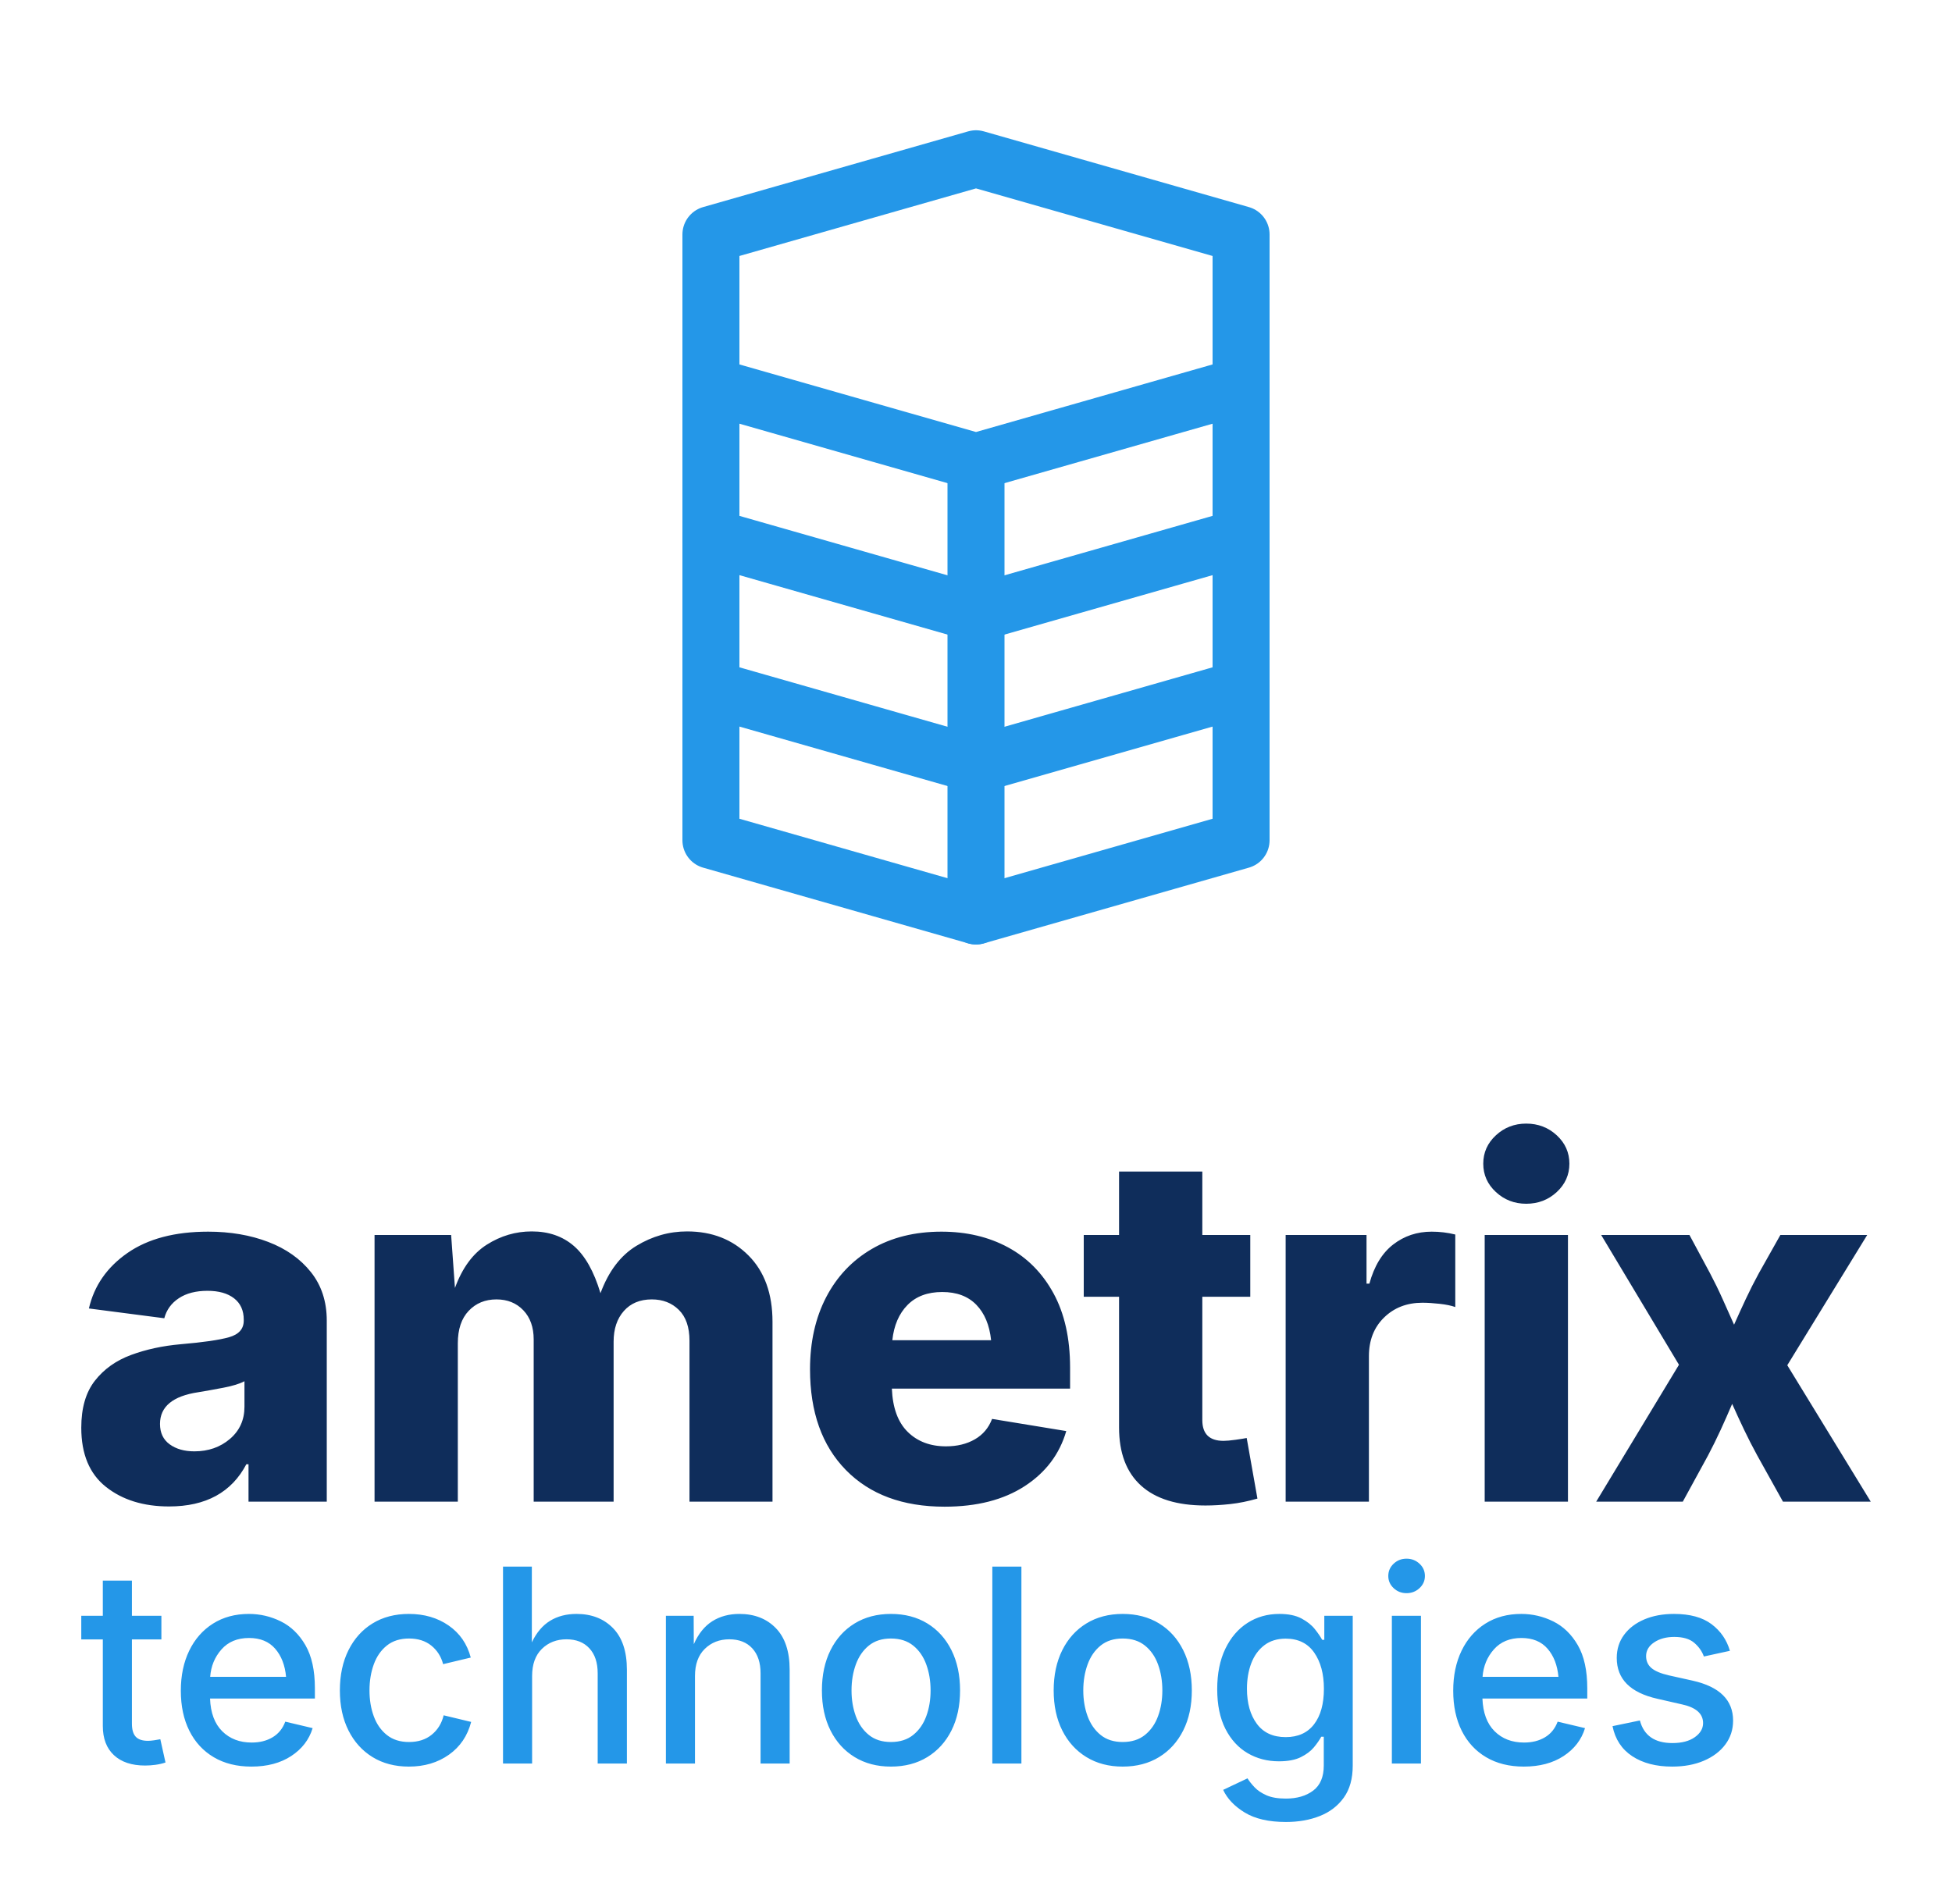
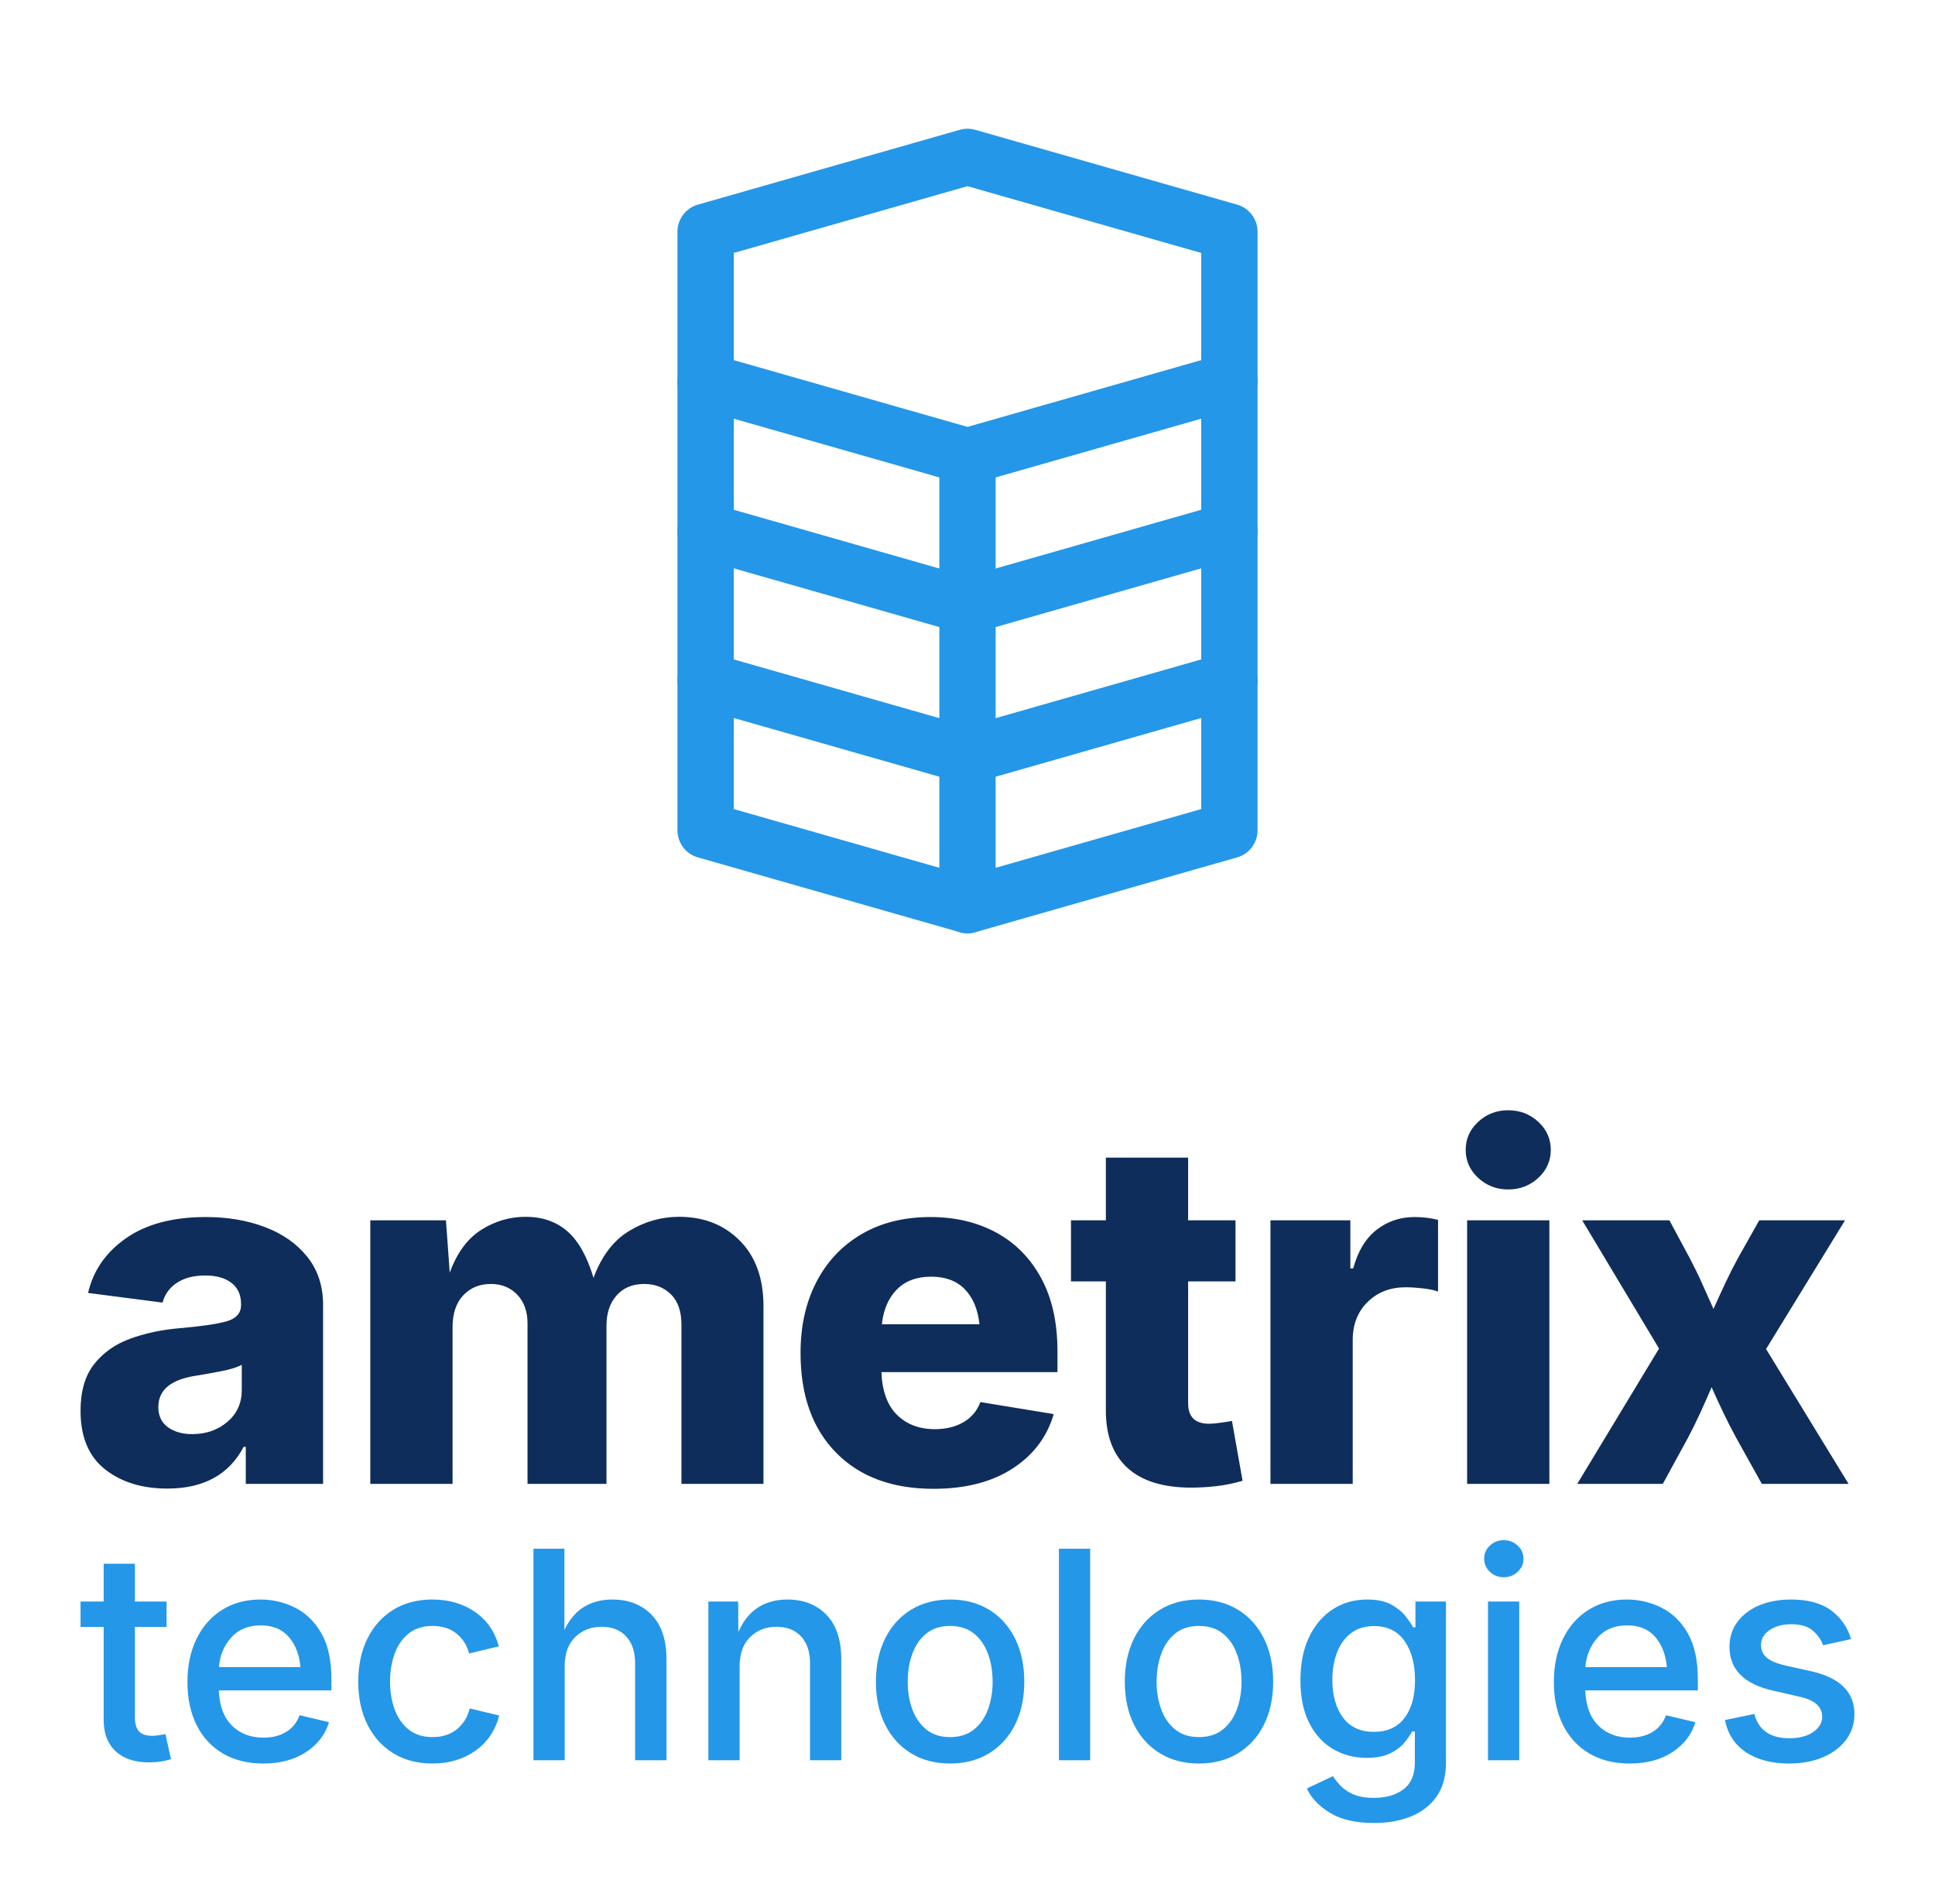
- <svg xmlns="http://www.w3.org/2000/svg" viewBox="0 0 239.7 233.8" width="239.7" height="233.8" role="img" aria-label="Ametrix Technologies">
-   <g transform="translate(69.85 10)" fill="none" stroke="#2497E8" stroke-width="7" stroke-linejoin="round" stroke-linecap="round">
+ <svg xmlns="http://www.w3.org/2000/svg" viewBox="0 0 240.5 236.6" width="240.5" height="236.6" role="img" aria-label="Ametrix Technologies">
+   <g transform="translate(70.25 10)" fill="none" stroke="#2497E8" stroke-width="7" stroke-linejoin="round" stroke-linecap="round">
    <path d="M50 9.5 L82.55 18.8 L82.55 93.2 L50 102.5 L17.45 93.2 L17.45 18.8 Z" />
    <path d="M17.45 37.4 L50 46.7 L82.55 37.4" />
    <path d="M50 46.7 L50 102.5" />
    <path d="M17.45 56 L50 65.3 L82.55 56" />
    <path d="M17.45 74.6 L50 83.9 L82.55 74.6" />
  </g>
-   <g transform="translate(-105.57 124.89)">
-     <path fill="#0F2D5B" d="M126.331 60.134Q121.614 60.134 118.582 57.731Q115.55 55.329 115.55 50.466Q115.55 46.833 117.22 44.694Q118.89 42.556 121.658 41.53Q124.427 40.505 127.737 40.212Q131.898 39.86 133.699 39.348Q135.501 38.835 135.501 37.311V37.194Q135.501 35.495 134.315 34.572Q133.128 33.649 131.048 33.649Q128.909 33.649 127.532 34.558Q126.155 35.466 125.745 37.019L116.487 35.817Q117.454 31.628 121.219 29.006Q124.984 26.384 131.136 26.384Q135.208 26.384 138.504 27.644Q141.8 28.903 143.748 31.35Q145.696 33.796 145.696 37.311V59.548H136.087V54.948H135.823Q133.099 60.134 126.331 60.134ZM129.437 53.366Q132.015 53.366 133.802 51.843Q135.589 50.319 135.589 47.888V44.753Q134.71 45.222 133.04 45.544Q131.37 45.866 129.935 46.101Q125.218 46.804 125.218 49.997Q125.218 51.638 126.404 52.502Q127.591 53.366 129.437 53.366Z M151.564 59.548V26.794H160.968L161.437 33.298Q162.785 29.606 165.348 27.98Q167.912 26.354 170.871 26.354Q173.976 26.354 176.042 28.142Q178.107 29.929 179.308 33.942Q180.802 29.899 183.717 28.127Q186.632 26.354 189.943 26.354Q194.543 26.354 197.487 29.313Q200.431 32.272 200.431 37.458V59.548H190.236V39.772Q190.236 37.282 188.932 35.993Q187.629 34.704 185.607 34.704Q183.439 34.704 182.179 36.125Q180.92 37.546 180.92 39.89V59.548H171.105V39.626Q171.105 37.37 169.831 36.037Q168.556 34.704 166.535 34.704Q164.455 34.704 163.122 36.11Q161.789 37.517 161.789 40.095V59.548Z M221.562 60.163Q213.857 60.163 209.448 55.666Q205.039 51.169 205.039 43.288Q205.039 38.249 207.017 34.44Q208.994 30.632 212.627 28.508Q216.26 26.384 221.182 26.384Q225.781 26.384 229.341 28.303Q232.9 30.222 234.937 33.957Q236.973 37.692 236.973 43.083V45.661H215.088Q215.234 49.206 217.036 50.978Q218.838 52.751 221.738 52.751Q223.789 52.751 225.283 51.887Q226.777 51.022 227.393 49.382L236.504 50.876Q235.273 55.124 231.392 57.644Q227.51 60.163 221.562 60.163ZM215.146 39.714H227.275Q226.982 36.931 225.459 35.363Q223.936 33.796 221.27 33.796Q218.574 33.796 217.007 35.393Q215.439 36.989 215.146 39.714Z M259.1 26.794V34.382H253.211V49.528Q253.211 52.077 255.819 52.077Q256.346 52.077 257.298 51.945Q258.25 51.813 258.661 51.726L259.979 59.167Q258.25 59.665 256.639 59.841Q255.028 60.017 253.592 60.017Q248.377 60.017 245.682 57.57Q242.987 55.124 242.987 50.436V34.382H238.651V26.794H242.987V19.001H253.211V26.794Z M263.444 59.548V26.794H273.376V32.77H273.727Q274.606 29.548 276.642 27.966Q278.679 26.384 281.374 26.384Q282.868 26.384 284.274 26.735V35.642Q283.542 35.378 282.355 35.246Q281.169 35.114 280.231 35.114Q277.389 35.114 275.529 36.931Q273.669 38.747 273.669 41.677V59.548Z M287.886 59.548V26.794H298.111V59.548ZM292.984 22.956Q290.816 22.956 289.263 21.52Q287.71 20.085 287.71 18.034Q287.71 15.983 289.263 14.548Q290.816 13.112 292.984 13.112Q295.181 13.112 296.734 14.548Q298.286 15.983 298.286 18.034Q298.286 20.085 296.734 21.52Q295.181 22.956 292.984 22.956Z M301.576 59.548 311.742 42.731 302.191 26.794H313.031L315.55 31.481Q316.371 33.034 317.088 34.631Q317.806 36.227 318.509 37.81Q319.212 36.227 319.96 34.631Q320.707 33.034 321.556 31.481L324.193 26.794H334.857L325.043 42.79L335.296 59.548H324.515L321.351 53.864Q320.502 52.311 319.74 50.715Q318.978 49.118 318.275 47.536Q317.601 49.118 316.869 50.715Q316.136 52.311 315.316 53.864L312.211 59.548Z" />
-     <path fill="#2497E8" d="M125.388 73.561V76.467H121.768V86.809Q121.768 87.897 122.231 88.408Q122.693 88.92 123.749 88.92Q124.041 88.92 124.487 88.855Q124.934 88.79 125.258 88.725L125.892 91.582Q125.323 91.777 124.666 91.866Q124.008 91.955 123.391 91.955Q120.924 91.955 119.56 90.681Q118.196 89.407 118.196 87.101V76.467H115.55V73.561H118.196V69.243H121.768V73.561Z M136.444 92.085Q133.766 92.085 131.817 90.933Q129.869 89.78 128.822 87.686Q127.775 85.591 127.775 82.766Q127.775 79.974 128.806 77.847Q129.837 75.721 131.72 74.527Q133.603 73.334 136.136 73.334Q138.198 73.334 140.057 74.251Q141.915 75.169 143.076 77.174Q144.237 79.179 144.237 82.458V83.724H131.363Q131.46 86.354 132.856 87.742Q134.253 89.131 136.477 89.131Q137.97 89.131 139.05 88.481Q140.13 87.832 140.6 86.565L143.961 87.361Q143.312 89.488 141.331 90.787Q139.35 92.085 136.444 92.085ZM131.379 81.062H140.698Q140.503 78.919 139.358 77.604Q138.214 76.289 136.152 76.289Q134.009 76.289 132.767 77.693Q131.525 79.097 131.379 81.062Z M155.78 92.085Q153.215 92.085 151.315 90.916Q149.416 89.747 148.361 87.645Q147.305 85.543 147.305 82.734Q147.305 79.909 148.361 77.79Q149.416 75.672 151.315 74.503Q153.215 73.334 155.78 73.334Q158.605 73.334 160.659 74.755Q162.712 76.175 163.378 78.692L159.985 79.503Q159.612 78.091 158.532 77.222Q157.452 76.354 155.796 76.354Q154.157 76.354 153.077 77.214Q151.997 78.075 151.47 79.528Q150.942 80.981 150.942 82.734Q150.942 84.471 151.47 85.908Q151.997 87.345 153.077 88.205Q154.157 89.066 155.796 89.066Q157.485 89.066 158.589 88.165Q159.693 87.264 160.05 85.786L163.427 86.598Q162.761 89.163 160.699 90.624Q158.637 92.085 155.78 92.085Z M170.911 80.964V91.712H167.339V67.522H170.879V76.825Q171.739 75.022 173.119 74.178Q174.499 73.334 176.366 73.334Q179.142 73.334 180.847 75.079Q182.551 76.825 182.551 80.185V91.712H178.964V80.623Q178.964 78.659 177.941 77.555Q176.918 76.451 175.132 76.451Q173.314 76.451 172.112 77.628Q170.911 78.805 170.911 80.964Z M190.912 80.964V91.712H187.341V73.561H190.75L190.766 77.052Q191.611 75.136 193.031 74.235Q194.452 73.334 196.367 73.334Q199.144 73.334 200.84 75.079Q202.537 76.825 202.537 80.185V91.712H198.965V80.623Q198.965 78.659 197.942 77.555Q196.919 76.451 195.133 76.451Q193.315 76.451 192.114 77.628Q190.912 78.805 190.912 80.964Z M214.973 92.085Q212.424 92.085 210.516 90.916Q208.608 89.747 207.553 87.645Q206.498 85.543 206.498 82.734Q206.498 79.909 207.553 77.79Q208.608 75.672 210.516 74.503Q212.424 73.334 214.973 73.334Q217.538 73.334 219.445 74.503Q221.353 75.672 222.408 77.79Q223.463 79.909 223.463 82.734Q223.463 85.543 222.408 87.645Q221.353 89.747 219.445 90.916Q217.538 92.085 214.973 92.085ZM214.973 89.066Q216.628 89.066 217.708 88.197Q218.788 87.328 219.315 85.892Q219.843 84.455 219.843 82.734Q219.843 80.997 219.315 79.544Q218.788 78.091 217.708 77.222Q216.628 76.354 214.973 76.354Q213.333 76.354 212.261 77.222Q211.19 78.091 210.662 79.544Q210.135 80.997 210.135 82.734Q210.135 84.455 210.662 85.892Q211.19 87.328 212.261 88.197Q213.333 89.066 214.973 89.066Z M230.996 67.522V91.712H227.425V67.522Z M243.432 92.085Q240.883 92.085 238.976 90.916Q237.068 89.747 236.013 87.645Q234.958 85.543 234.958 82.734Q234.958 79.909 236.013 77.79Q237.068 75.672 238.976 74.503Q240.883 73.334 243.432 73.334Q245.997 73.334 247.905 74.503Q249.813 75.672 250.868 77.79Q251.923 79.909 251.923 82.734Q251.923 85.543 250.868 87.645Q249.813 89.747 247.905 90.916Q245.997 92.085 243.432 92.085ZM243.432 89.066Q245.088 89.066 246.168 88.197Q247.248 87.328 247.775 85.892Q248.303 84.455 248.303 82.734Q248.303 80.997 247.775 79.544Q247.248 78.091 246.168 77.222Q245.088 76.354 243.432 76.354Q241.793 76.354 240.721 77.222Q239.65 78.091 239.122 79.544Q238.594 80.997 238.594 82.734Q238.594 84.455 239.122 85.892Q239.65 87.328 240.721 88.197Q241.793 89.066 243.432 89.066Z M263.482 98.888Q260.333 98.888 258.433 97.735Q256.534 96.582 255.771 94.943L258.758 93.53Q259.083 94.05 259.627 94.626Q260.171 95.202 261.088 95.608Q262.005 96.014 263.466 96.014Q265.528 96.014 266.827 95.032Q268.126 94.05 268.126 91.955V88.416H267.817Q267.492 89.017 266.916 89.715Q266.34 90.413 265.309 90.925Q264.278 91.436 262.622 91.436Q260.479 91.436 258.766 90.429Q257.053 89.423 256.047 87.45Q255.04 85.478 255.04 82.572Q255.04 79.682 256.039 77.612Q257.037 75.542 258.758 74.438Q260.479 73.334 262.671 73.334Q264.343 73.334 265.39 73.894Q266.437 74.454 267.03 75.201Q267.622 75.948 267.931 76.516H268.191V73.561H271.681V91.972Q271.681 94.358 270.593 95.884Q269.506 97.41 267.655 98.149Q265.804 98.888 263.482 98.888ZM263.45 88.465Q265.723 88.465 266.932 86.89Q268.142 85.315 268.142 82.523Q268.142 79.795 266.949 78.083Q265.755 76.37 263.45 76.37Q261.875 76.37 260.812 77.19Q259.748 78.01 259.221 79.398Q258.693 80.786 258.693 82.523Q258.693 85.185 259.903 86.825Q261.112 88.465 263.45 88.465Z M276.487 91.712V73.561H280.058V91.712ZM278.289 70.785Q277.363 70.785 276.706 70.168Q276.048 69.551 276.048 68.675Q276.048 67.782 276.706 67.165Q277.363 66.548 278.289 66.548Q279.214 66.548 279.88 67.165Q280.545 67.782 280.545 68.675Q280.545 69.551 279.88 70.168Q279.214 70.785 278.289 70.785Z M292.689 92.085Q290.01 92.085 288.062 90.933Q286.114 89.78 285.067 87.686Q284.02 85.591 284.02 82.766Q284.02 79.974 285.05 77.847Q286.081 75.721 287.965 74.527Q289.848 73.334 292.381 73.334Q294.442 73.334 296.301 74.251Q298.16 75.169 299.321 77.174Q300.482 79.179 300.482 82.458V83.724H287.607Q287.705 86.354 289.101 87.742Q290.497 89.131 292.721 89.131Q294.215 89.131 295.295 88.481Q296.374 87.832 296.845 86.565L300.206 87.361Q299.556 89.488 297.576 90.787Q295.595 92.085 292.689 92.085ZM287.624 81.062H296.943Q296.748 78.919 295.603 77.604Q294.459 76.289 292.397 76.289Q290.254 76.289 289.012 77.693Q287.77 79.097 287.624 81.062Z M310.905 92.085Q307.95 92.085 306.01 90.811Q304.07 89.536 303.583 87.117L306.943 86.419Q307.674 89.195 310.937 89.195Q312.674 89.195 313.689 88.473Q314.704 87.751 314.704 86.744Q314.704 85.023 312.155 84.455L309.102 83.757Q304.102 82.637 304.102 78.74Q304.102 77.117 305.003 75.899Q305.904 74.681 307.487 74.008Q309.07 73.334 311.132 73.334Q314.07 73.334 315.743 74.592Q317.415 75.85 317.999 77.864L314.801 78.562Q314.46 77.604 313.616 76.881Q312.772 76.159 311.164 76.159Q309.687 76.159 308.697 76.825Q307.706 77.49 307.706 78.513Q307.706 79.422 308.364 79.982Q309.021 80.542 310.515 80.883L313.437 81.533Q318.389 82.653 318.389 86.436Q318.389 88.092 317.439 89.366Q316.489 90.64 314.801 91.363Q313.113 92.085 310.905 92.085Z" />
+   <g transform="translate(-105.54 126.29)">
+     <path fill="#0F2D5B" d="M126.331 58.728Q121.614 58.728 118.582 56.325Q115.55 53.923 115.55 49.06Q115.55 45.427 117.22 43.288Q118.89 41.15 121.658 40.124Q124.427 39.099 127.737 38.806Q131.898 38.454 133.699 37.942Q135.501 37.429 135.501 35.905V35.788Q135.501 34.089 134.315 33.166Q133.128 32.243 131.048 32.243Q128.909 32.243 127.532 33.151Q126.155 34.06 125.745 35.612L116.487 34.411Q117.454 30.222 121.219 27.6Q124.984 24.978 131.136 24.978Q135.208 24.978 138.504 26.237Q141.8 27.497 143.748 29.943Q145.696 32.39 145.696 35.905V58.142H136.087V53.542H135.823Q133.099 58.728 126.331 58.728ZM129.437 51.96Q132.015 51.96 133.802 50.437Q135.589 48.913 135.589 46.482V43.347Q134.71 43.816 133.04 44.138Q131.37 44.46 129.935 44.694Q125.218 45.398 125.218 48.591Q125.218 50.232 126.404 51.096Q127.591 51.96 129.437 51.96Z M151.564 58.142V25.388H160.968L161.437 31.892Q162.785 28.2 165.348 26.574Q167.912 24.948 170.871 24.948Q173.976 24.948 176.042 26.735Q178.107 28.523 179.308 32.536Q180.802 28.493 183.717 26.721Q186.632 24.948 189.943 24.948Q194.543 24.948 197.487 27.907Q200.431 30.866 200.431 36.052V58.142H190.236V38.366Q190.236 35.876 188.932 34.587Q187.629 33.298 185.607 33.298Q183.439 33.298 182.179 34.719Q180.92 36.14 180.92 38.484V58.142H171.105V38.22Q171.105 35.964 169.831 34.631Q168.556 33.298 166.535 33.298Q164.455 33.298 163.122 34.704Q161.789 36.11 161.789 38.689V58.142Z M221.562 58.757Q213.857 58.757 209.448 54.26Q205.039 49.763 205.039 41.882Q205.039 36.843 207.017 33.034Q208.994 29.226 212.627 27.102Q216.26 24.978 221.182 24.978Q225.781 24.978 229.341 26.897Q232.9 28.816 234.937 32.551Q236.973 36.286 236.973 41.677V44.255H215.088Q215.234 47.8 217.036 49.572Q218.838 51.345 221.738 51.345Q223.789 51.345 225.283 50.481Q226.777 49.616 227.393 47.976L236.504 49.47Q235.273 53.718 231.392 56.237Q227.51 58.757 221.562 58.757ZM215.146 38.308H227.275Q226.982 35.525 225.459 33.957Q223.936 32.39 221.27 32.39Q218.574 32.39 217.007 33.986Q215.439 35.583 215.146 38.308Z M259.1 25.388V32.976H253.211V48.122Q253.211 50.671 255.819 50.671Q256.346 50.671 257.298 50.539Q258.25 50.407 258.661 50.319L259.979 57.761Q258.25 58.259 256.639 58.435Q255.028 58.61 253.592 58.61Q248.377 58.61 245.682 56.164Q242.987 53.718 242.987 49.03V32.976H238.651V25.388H242.987V17.595H253.211V25.388Z M263.444 58.142V25.388H273.376V31.364H273.727Q274.606 28.142 276.642 26.56Q278.679 24.978 281.374 24.978Q282.868 24.978 284.274 25.329V34.235Q283.542 33.972 282.355 33.84Q281.169 33.708 280.231 33.708Q277.389 33.708 275.529 35.525Q273.669 37.341 273.669 40.271V58.142Z M287.886 58.142V25.388H298.111V58.142ZM292.984 21.55Q290.816 21.55 289.263 20.114Q287.71 18.679 287.71 16.628Q287.71 14.577 289.263 13.142Q290.816 11.706 292.984 11.706Q295.181 11.706 296.734 13.142Q298.286 14.577 298.286 16.628Q298.286 18.679 296.734 20.114Q295.181 21.55 292.984 21.55Z M301.576 58.142 311.742 41.325 302.191 25.388H313.031L315.55 30.075Q316.371 31.628 317.088 33.225Q317.806 34.821 318.509 36.403Q319.212 34.821 319.96 33.225Q320.707 31.628 321.556 30.075L324.193 25.388H334.857L325.043 41.384L335.296 58.142H324.515L321.351 52.458Q320.502 50.905 319.74 49.309Q318.978 47.712 318.275 46.13Q317.601 47.712 316.869 49.309Q316.136 50.905 315.316 52.458L312.211 58.142Z" />
+     <path fill="#2497E8" d="M126.244 72.765V75.924H122.309V87.165Q122.309 88.347 122.812 88.903Q123.315 89.459 124.462 89.459Q124.779 89.459 125.264 89.388Q125.75 89.318 126.103 89.247L126.791 92.353Q126.173 92.565 125.459 92.662Q124.744 92.759 124.073 92.759Q121.391 92.759 119.909 91.373Q118.426 89.988 118.426 87.482V75.924H115.55V72.765H118.426V68.071H122.309V72.765Z M138.261 92.9Q135.35 92.9 133.232 91.647Q131.114 90.394 129.976 88.118Q128.838 85.841 128.838 82.771Q128.838 79.735 129.958 77.424Q131.079 75.112 133.126 73.815Q135.173 72.518 137.926 72.518Q140.167 72.518 142.188 73.515Q144.208 74.512 145.47 76.691Q146.732 78.871 146.732 82.435V83.812H132.738Q132.844 86.671 134.361 88.179Q135.879 89.688 138.297 89.688Q139.92 89.688 141.094 88.982Q142.267 88.276 142.779 86.9L146.432 87.765Q145.726 90.076 143.573 91.488Q141.42 92.9 138.261 92.9ZM132.755 80.918H142.885Q142.673 78.588 141.429 77.159Q140.185 75.73 137.944 75.73Q135.614 75.73 134.264 77.256Q132.914 78.783 132.755 80.918Z M159.278 92.9Q156.49 92.9 154.426 91.629Q152.361 90.359 151.214 88.074Q150.067 85.788 150.067 82.735Q150.067 79.665 151.214 77.362Q152.361 75.059 154.426 73.789Q156.49 72.518 159.278 72.518Q162.349 72.518 164.581 74.062Q166.813 75.606 167.537 78.341L163.849 79.224Q163.443 77.688 162.269 76.744Q161.096 75.8 159.296 75.8Q157.514 75.8 156.34 76.736Q155.167 77.671 154.593 79.25Q154.02 80.83 154.02 82.735Q154.02 84.624 154.593 86.185Q155.167 87.747 156.34 88.682Q157.514 89.618 159.296 89.618Q161.131 89.618 162.331 88.638Q163.531 87.659 163.919 86.053L167.59 86.935Q166.866 89.723 164.625 91.312Q162.384 92.9 159.278 92.9Z M175.725 80.812V92.494H171.843V66.201H175.69V76.312Q176.625 74.353 178.125 73.436Q179.625 72.518 181.654 72.518Q184.672 72.518 186.525 74.415Q188.378 76.312 188.378 79.965V92.494H184.478V80.441Q184.478 78.306 183.366 77.106Q182.254 75.906 180.313 75.906Q178.337 75.906 177.031 77.186Q175.725 78.465 175.725 80.812Z M197.466 80.812V92.494H193.583V72.765H197.289L197.307 76.559Q198.224 74.477 199.769 73.497Q201.313 72.518 203.395 72.518Q206.413 72.518 208.257 74.415Q210.101 76.312 210.101 79.965V92.494H206.218V80.441Q206.218 78.306 205.107 77.106Q203.995 75.906 202.054 75.906Q200.077 75.906 198.772 77.186Q197.466 78.465 197.466 80.812Z M223.618 92.9Q220.847 92.9 218.774 91.629Q216.7 90.359 215.553 88.074Q214.406 85.788 214.406 82.735Q214.406 79.665 215.553 77.362Q216.7 75.059 218.774 73.789Q220.847 72.518 223.618 72.518Q226.406 72.518 228.48 73.789Q230.553 75.059 231.7 77.362Q232.847 79.665 232.847 82.735Q232.847 85.788 231.7 88.074Q230.553 90.359 228.48 91.629Q226.406 92.9 223.618 92.9ZM223.618 89.618Q225.418 89.618 226.591 88.674Q227.765 87.729 228.338 86.168Q228.912 84.606 228.912 82.735Q228.912 80.847 228.338 79.268Q227.765 77.688 226.591 76.744Q225.418 75.8 223.618 75.8Q221.836 75.8 220.671 76.744Q219.506 77.688 218.933 79.268Q218.359 80.847 218.359 82.735Q218.359 84.606 218.933 86.168Q219.506 87.729 220.671 88.674Q221.836 89.618 223.618 89.618Z M241.035 66.201V92.494H237.153V66.201Z M254.553 92.9Q251.782 92.9 249.709 91.629Q247.635 90.359 246.488 88.074Q245.341 85.788 245.341 82.735Q245.341 79.665 246.488 77.362Q247.635 75.059 249.709 73.789Q251.782 72.518 254.553 72.518Q257.341 72.518 259.414 73.789Q261.488 75.059 262.635 77.362Q263.782 79.665 263.782 82.735Q263.782 85.788 262.635 88.074Q261.488 90.359 259.414 91.629Q257.341 92.9 254.553 92.9ZM254.553 89.618Q256.352 89.618 257.526 88.674Q258.699 87.729 259.273 86.168Q259.847 84.606 259.847 82.735Q259.847 80.847 259.273 79.268Q258.699 77.688 257.526 76.744Q256.352 75.8 254.553 75.8Q252.77 75.8 251.606 76.744Q250.441 77.688 249.867 79.268Q249.294 80.847 249.294 82.735Q249.294 84.606 249.867 86.168Q250.441 87.729 251.606 88.674Q252.77 89.618 254.553 89.618Z M276.346 100.294Q272.923 100.294 270.858 99.041Q268.793 97.788 267.964 96.006L271.211 94.47Q271.564 95.035 272.155 95.662Q272.746 96.288 273.743 96.729Q274.74 97.17 276.328 97.17Q278.57 97.17 279.981 96.103Q281.393 95.035 281.393 92.759V88.912H281.058Q280.705 89.565 280.078 90.323Q279.452 91.082 278.331 91.638Q277.211 92.194 275.411 92.194Q273.081 92.194 271.22 91.1Q269.358 90.006 268.264 87.862Q267.17 85.718 267.17 82.559Q267.17 79.418 268.255 77.168Q269.34 74.918 271.211 73.718Q273.081 72.518 275.464 72.518Q277.281 72.518 278.42 73.127Q279.558 73.736 280.202 74.547Q280.846 75.359 281.181 75.977H281.464V72.765H285.258V92.776Q285.258 95.37 284.075 97.029Q282.893 98.688 280.881 99.491Q278.87 100.294 276.346 100.294ZM276.311 88.965Q278.781 88.965 280.096 87.253Q281.411 85.541 281.411 82.506Q281.411 79.541 280.114 77.68Q278.817 75.818 276.311 75.818Q274.599 75.818 273.443 76.709Q272.287 77.6 271.714 79.109Q271.14 80.618 271.14 82.506Q271.14 85.4 272.455 87.182Q273.77 88.965 276.311 88.965Z M290.481 92.494V72.765H294.363V92.494ZM292.44 69.747Q291.434 69.747 290.719 69.077Q290.005 68.406 290.005 67.453Q290.005 66.483 290.719 65.812Q291.434 65.142 292.44 65.142Q293.446 65.142 294.169 65.812Q294.893 66.483 294.893 67.453Q294.893 68.406 294.169 69.077Q293.446 69.747 292.44 69.747Z M308.092 92.9Q305.181 92.9 303.063 91.647Q300.946 90.394 299.807 88.118Q298.669 85.841 298.669 82.771Q298.669 79.735 299.79 77.424Q300.91 75.112 302.957 73.815Q305.004 72.518 307.757 72.518Q309.998 72.518 312.019 73.515Q314.039 74.512 315.301 76.691Q316.563 78.871 316.563 82.435V83.812H302.569Q302.675 86.671 304.192 88.179Q305.71 89.688 308.128 89.688Q309.751 89.688 310.925 88.982Q312.098 88.276 312.61 86.9L316.263 87.765Q315.557 90.076 313.404 91.488Q311.251 92.9 308.092 92.9ZM302.587 80.918H312.716Q312.504 78.588 311.26 77.159Q310.016 75.73 307.775 75.73Q305.445 75.73 304.095 77.256Q302.745 78.783 302.587 80.918Z M327.892 92.9Q324.68 92.9 322.571 91.515Q320.463 90.129 319.933 87.5L323.586 86.741Q324.38 89.759 327.927 89.759Q329.815 89.759 330.918 88.974Q332.021 88.188 332.021 87.094Q332.021 85.224 329.251 84.606L325.933 83.847Q320.498 82.63 320.498 78.394Q320.498 76.63 321.477 75.306Q322.457 73.983 324.177 73.25Q325.898 72.518 328.139 72.518Q331.333 72.518 333.151 73.886Q334.968 75.253 335.604 77.441L332.127 78.2Q331.757 77.159 330.839 76.374Q329.921 75.589 328.174 75.589Q326.568 75.589 325.492 76.312Q324.416 77.036 324.416 78.147Q324.416 79.136 325.13 79.744Q325.845 80.353 327.468 80.724L330.645 81.43Q336.027 82.647 336.027 86.759Q336.027 88.559 334.995 89.944Q333.962 91.329 332.127 92.115Q330.292 92.9 327.892 92.9Z" />
  </g>
</svg>
